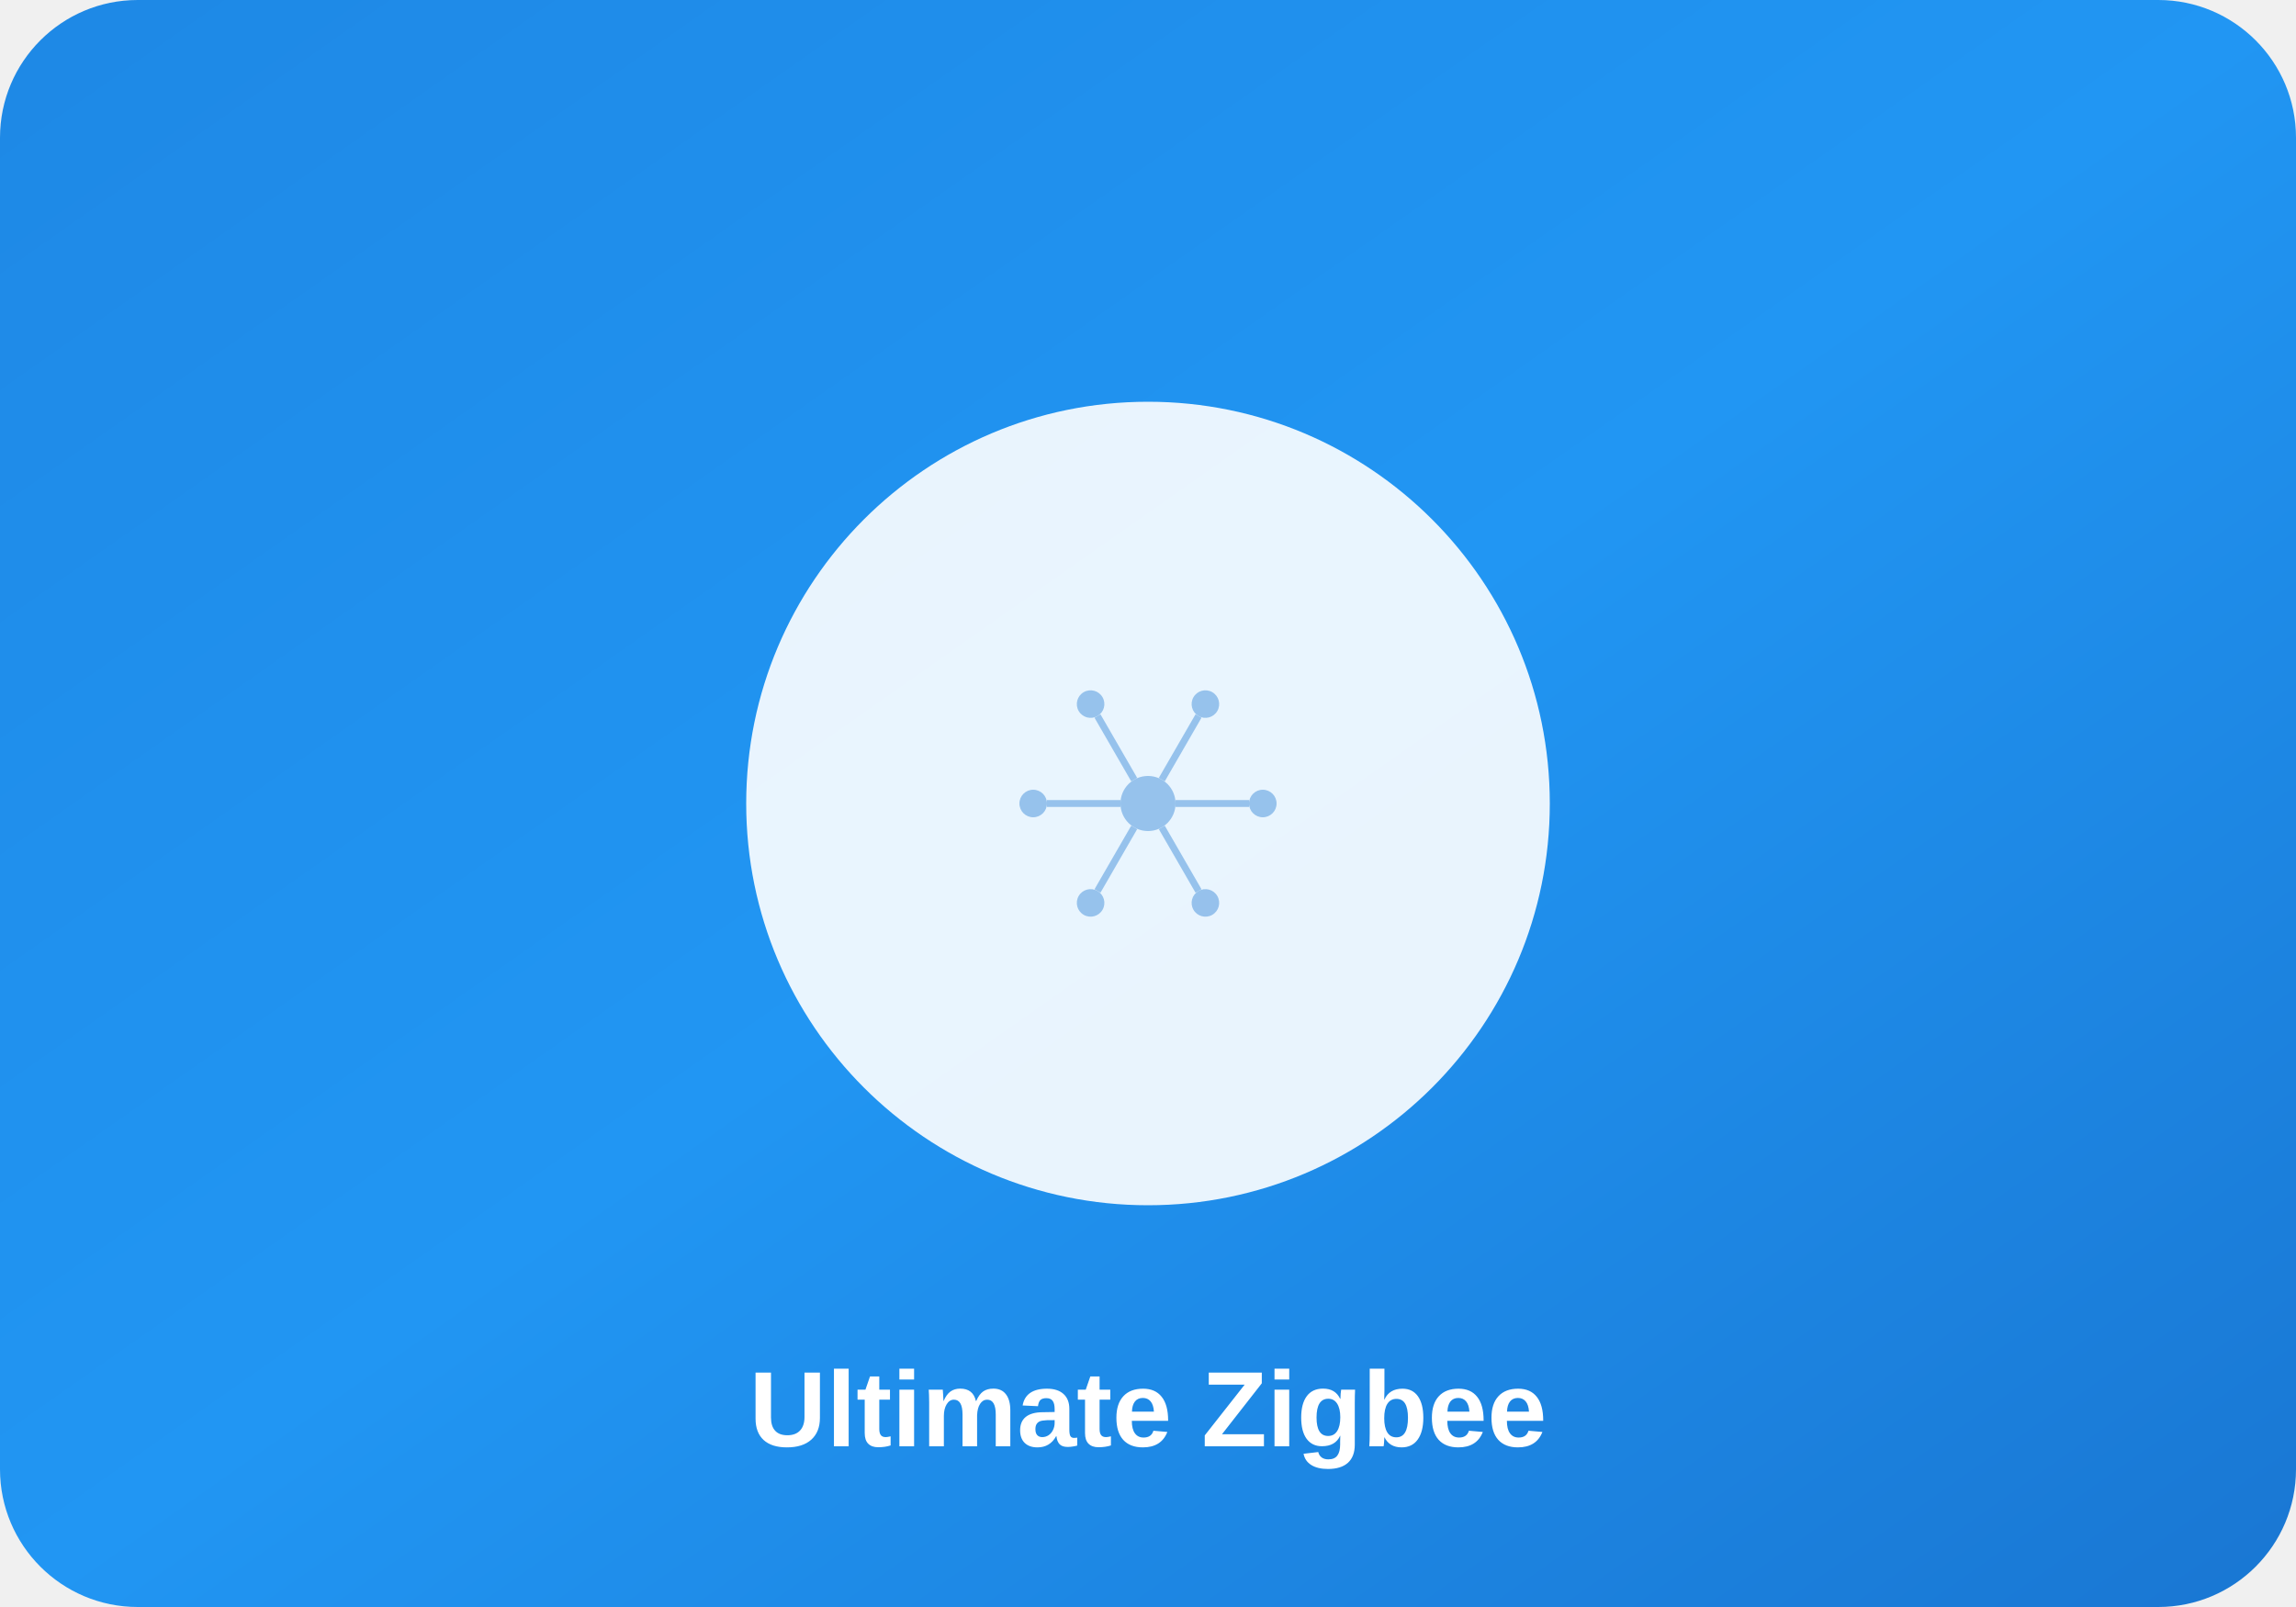
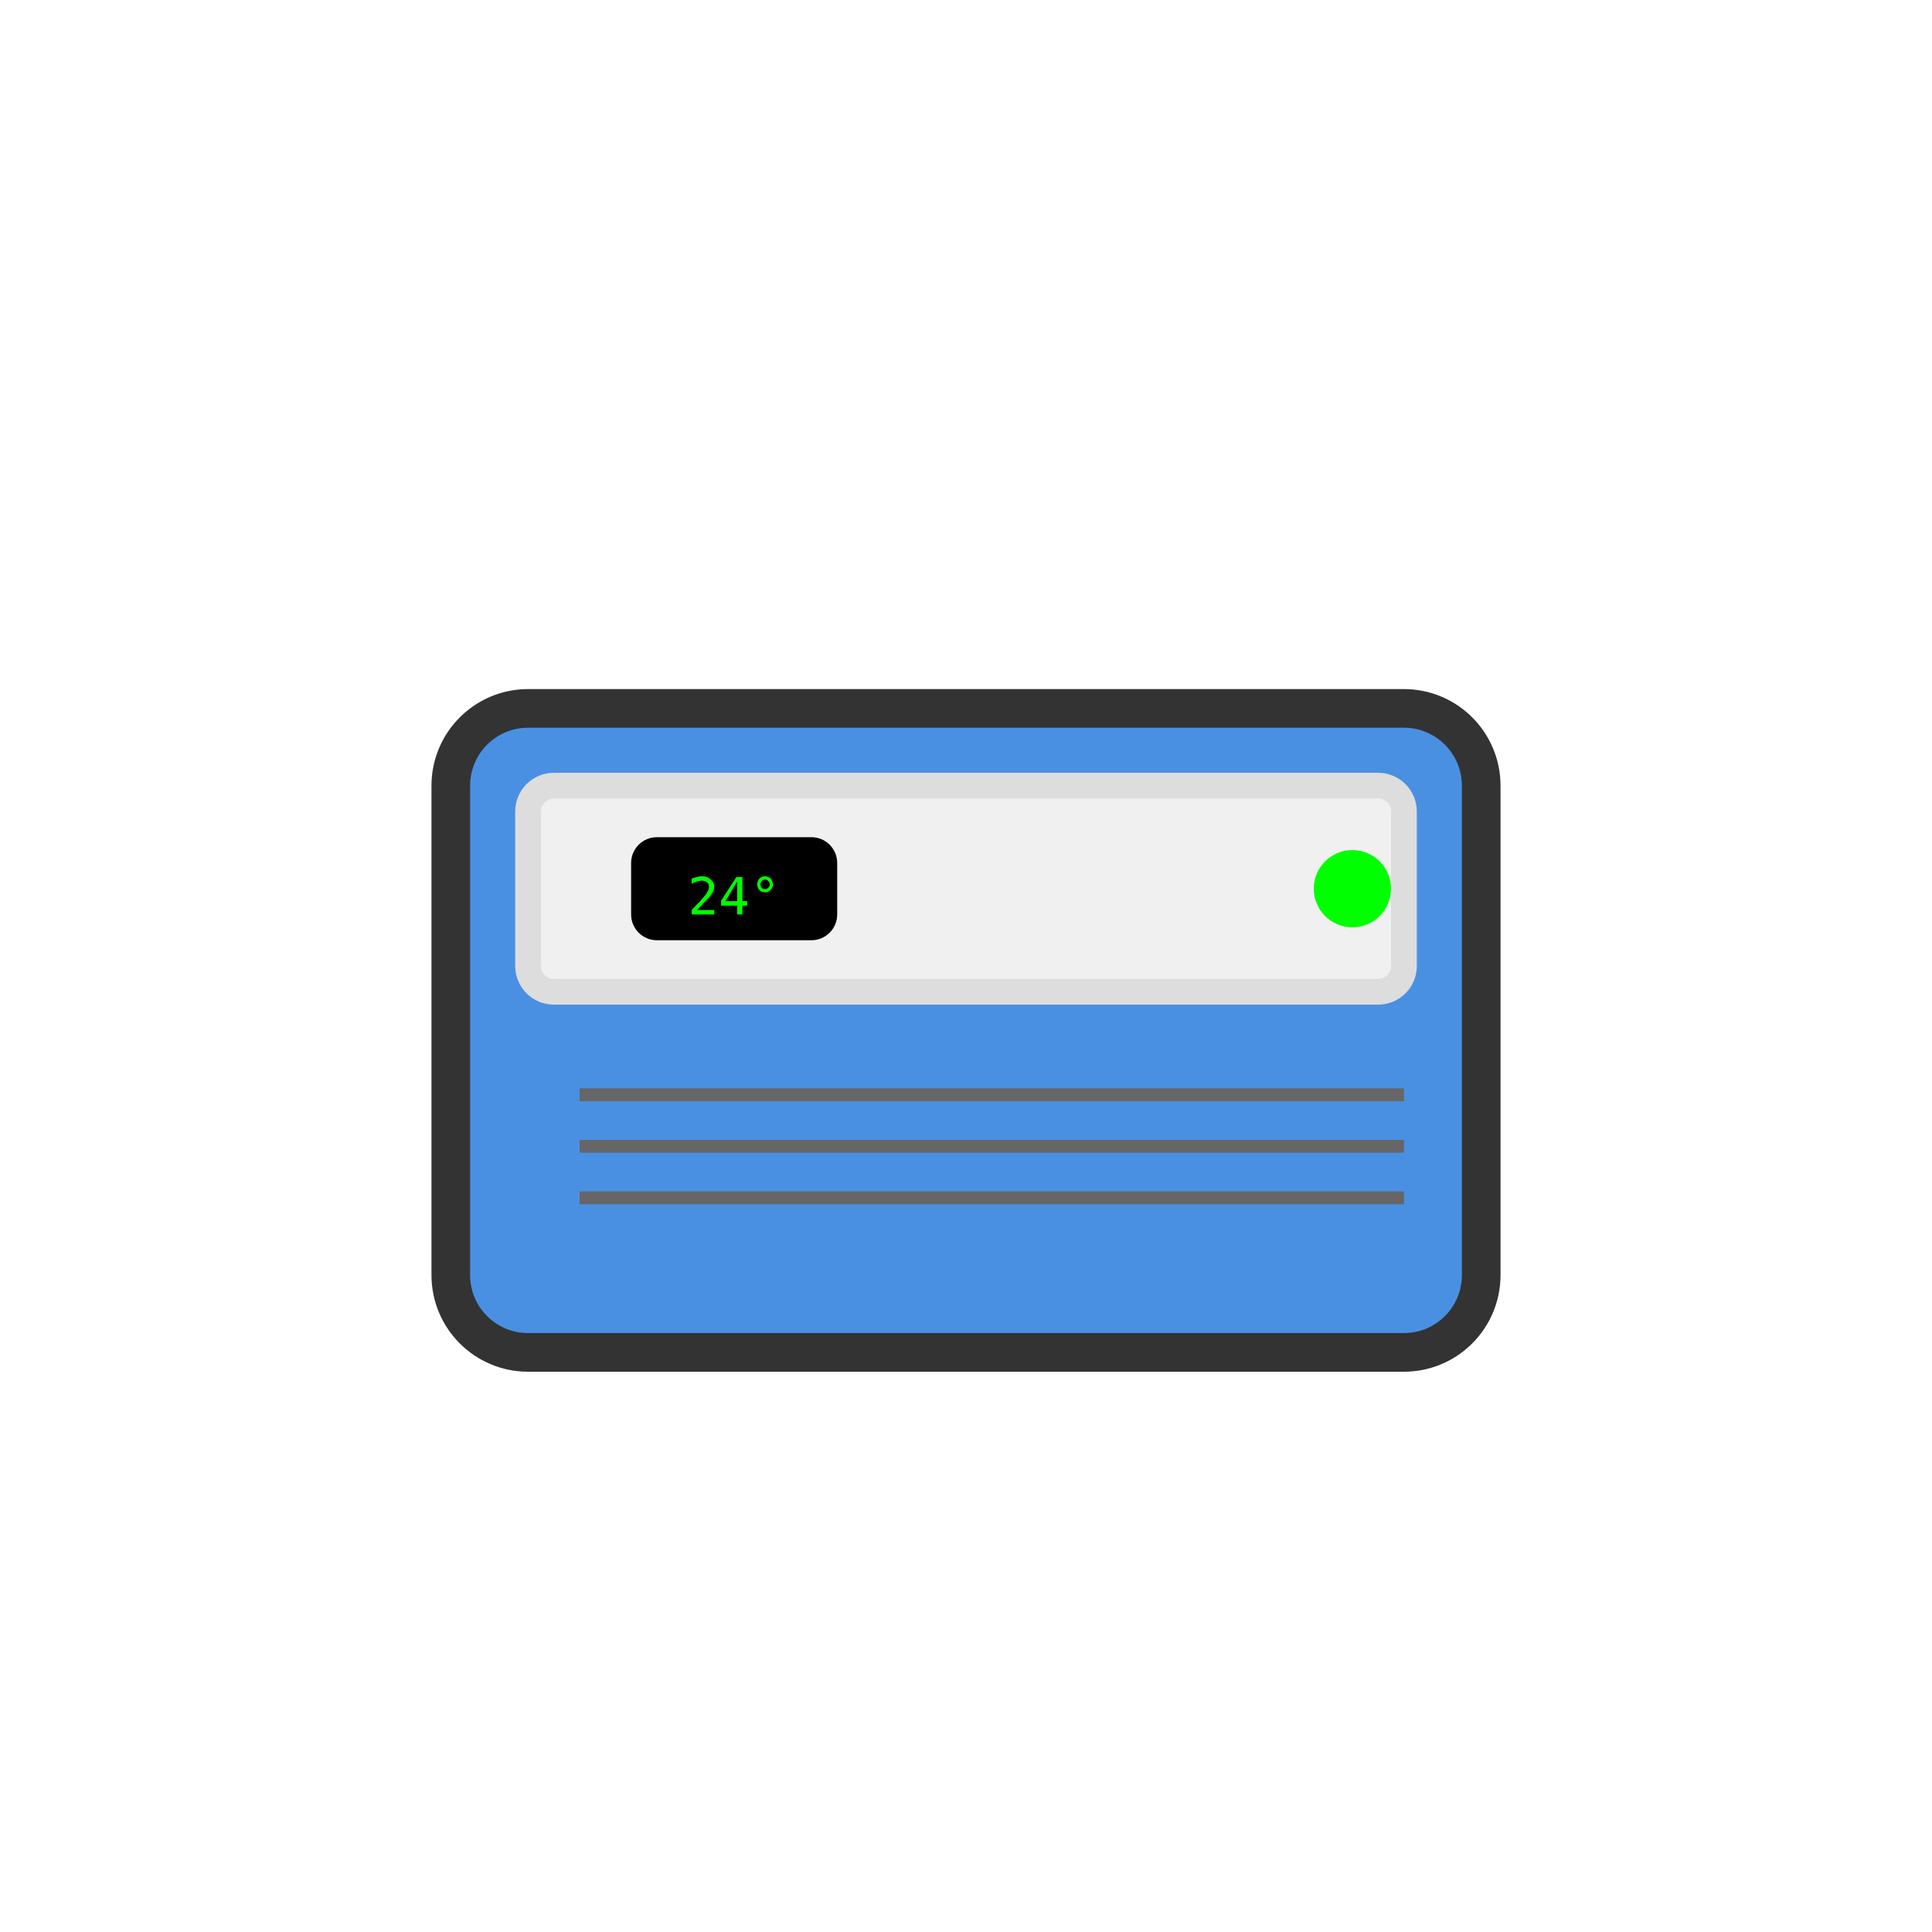
- <svg xmlns="http://www.w3.org/2000/svg" width="500" height="350">
-   <defs>
-     <linearGradient id="appGradient" x1="0%" y1="0%" x2="100%" y2="100%">
-       <stop offset="0%" style="stop-color:#1E88E5;stop-opacity:1" />
-       <stop offset="50%" style="stop-color:#2196F3;stop-opacity:1" />
-       <stop offset="100%" style="stop-color:#1976D2;stop-opacity:1" />
-     </linearGradient>
-   </defs>
-   <rect width="100%" height="100%" fill="url(#appGradient)" rx="30" />
-   <circle cx="250" cy="175" r="87.5" fill="white" opacity="0.9" />
-   <g transform="translate(250,175)" opacity="0.4">
-     <circle r="6" fill="#1976D2" />
-     <g transform="rotate(0)">
-       <circle cx="25" cy="0" r="3" fill="#1976D2" />
-       <line x1="6" y1="0" x2="22" y2="0" stroke="#1976D2" stroke-width="1.5" />
-     </g>
-     <g transform="rotate(60)">
-       <circle cx="25" cy="0" r="3" fill="#1976D2" />
-       <line x1="6" y1="0" x2="22" y2="0" stroke="#1976D2" stroke-width="1.5" />
-     </g>
-     <g transform="rotate(120)">
-       <circle cx="25" cy="0" r="3" fill="#1976D2" />
-       <line x1="6" y1="0" x2="22" y2="0" stroke="#1976D2" stroke-width="1.5" />
-     </g>
-     <g transform="rotate(180)">
-       <circle cx="25" cy="0" r="3" fill="#1976D2" />
-       <line x1="6" y1="0" x2="22" y2="0" stroke="#1976D2" stroke-width="1.5" />
-     </g>
-     <g transform="rotate(240)">
-       <circle cx="25" cy="0" r="3" fill="#1976D2" />
-       <line x1="6" y1="0" x2="22" y2="0" stroke="#1976D2" stroke-width="1.5" />
-     </g>
-     <g transform="rotate(300)">
-       <circle cx="25" cy="0" r="3" fill="#1976D2" />
-       <line x1="6" y1="0" x2="22" y2="0" stroke="#1976D2" stroke-width="1.5" />
-     </g>
+ <svg xmlns="http://www.w3.org/2000/svg" width="75" height="75" viewBox="0 0 75 75">
+   <rect width="75" height="75" fill="white" />
+   <g transform="translate(12.5, 12.5)">
+     <rect x="5" y="15" width="40" height="25" rx="3" fill="#4A90E2" stroke="#333" stroke-width="1.5" />
+     <rect x="8" y="18" width="34" height="8" rx="1" fill="#f0f0f0" stroke="#ddd" />
+     <line x1="10" y1="30" x2="42" y2="30" stroke="#666" stroke-width="0.5" />
+     <line x1="10" y1="32" x2="42" y2="32" stroke="#666" stroke-width="0.5" />
+     <line x1="10" y1="34" x2="42" y2="34" stroke="#666" stroke-width="0.5" />
+     <circle cx="40" cy="22" r="1.5" fill="#00ff00" />
+     <rect x="12" y="20" width="8" height="4" rx="1" fill="#000" />
+     <text x="16" y="23" text-anchor="middle" fill="#0f0" font-size="2" font-family="monospace">24°</text>
  </g>
-   <text x="250" y="315" text-anchor="middle" fill="white" font-family="Arial, sans-serif" font-size="23.333" font-weight="600">Ultimate Zigbee</text>
</svg>
